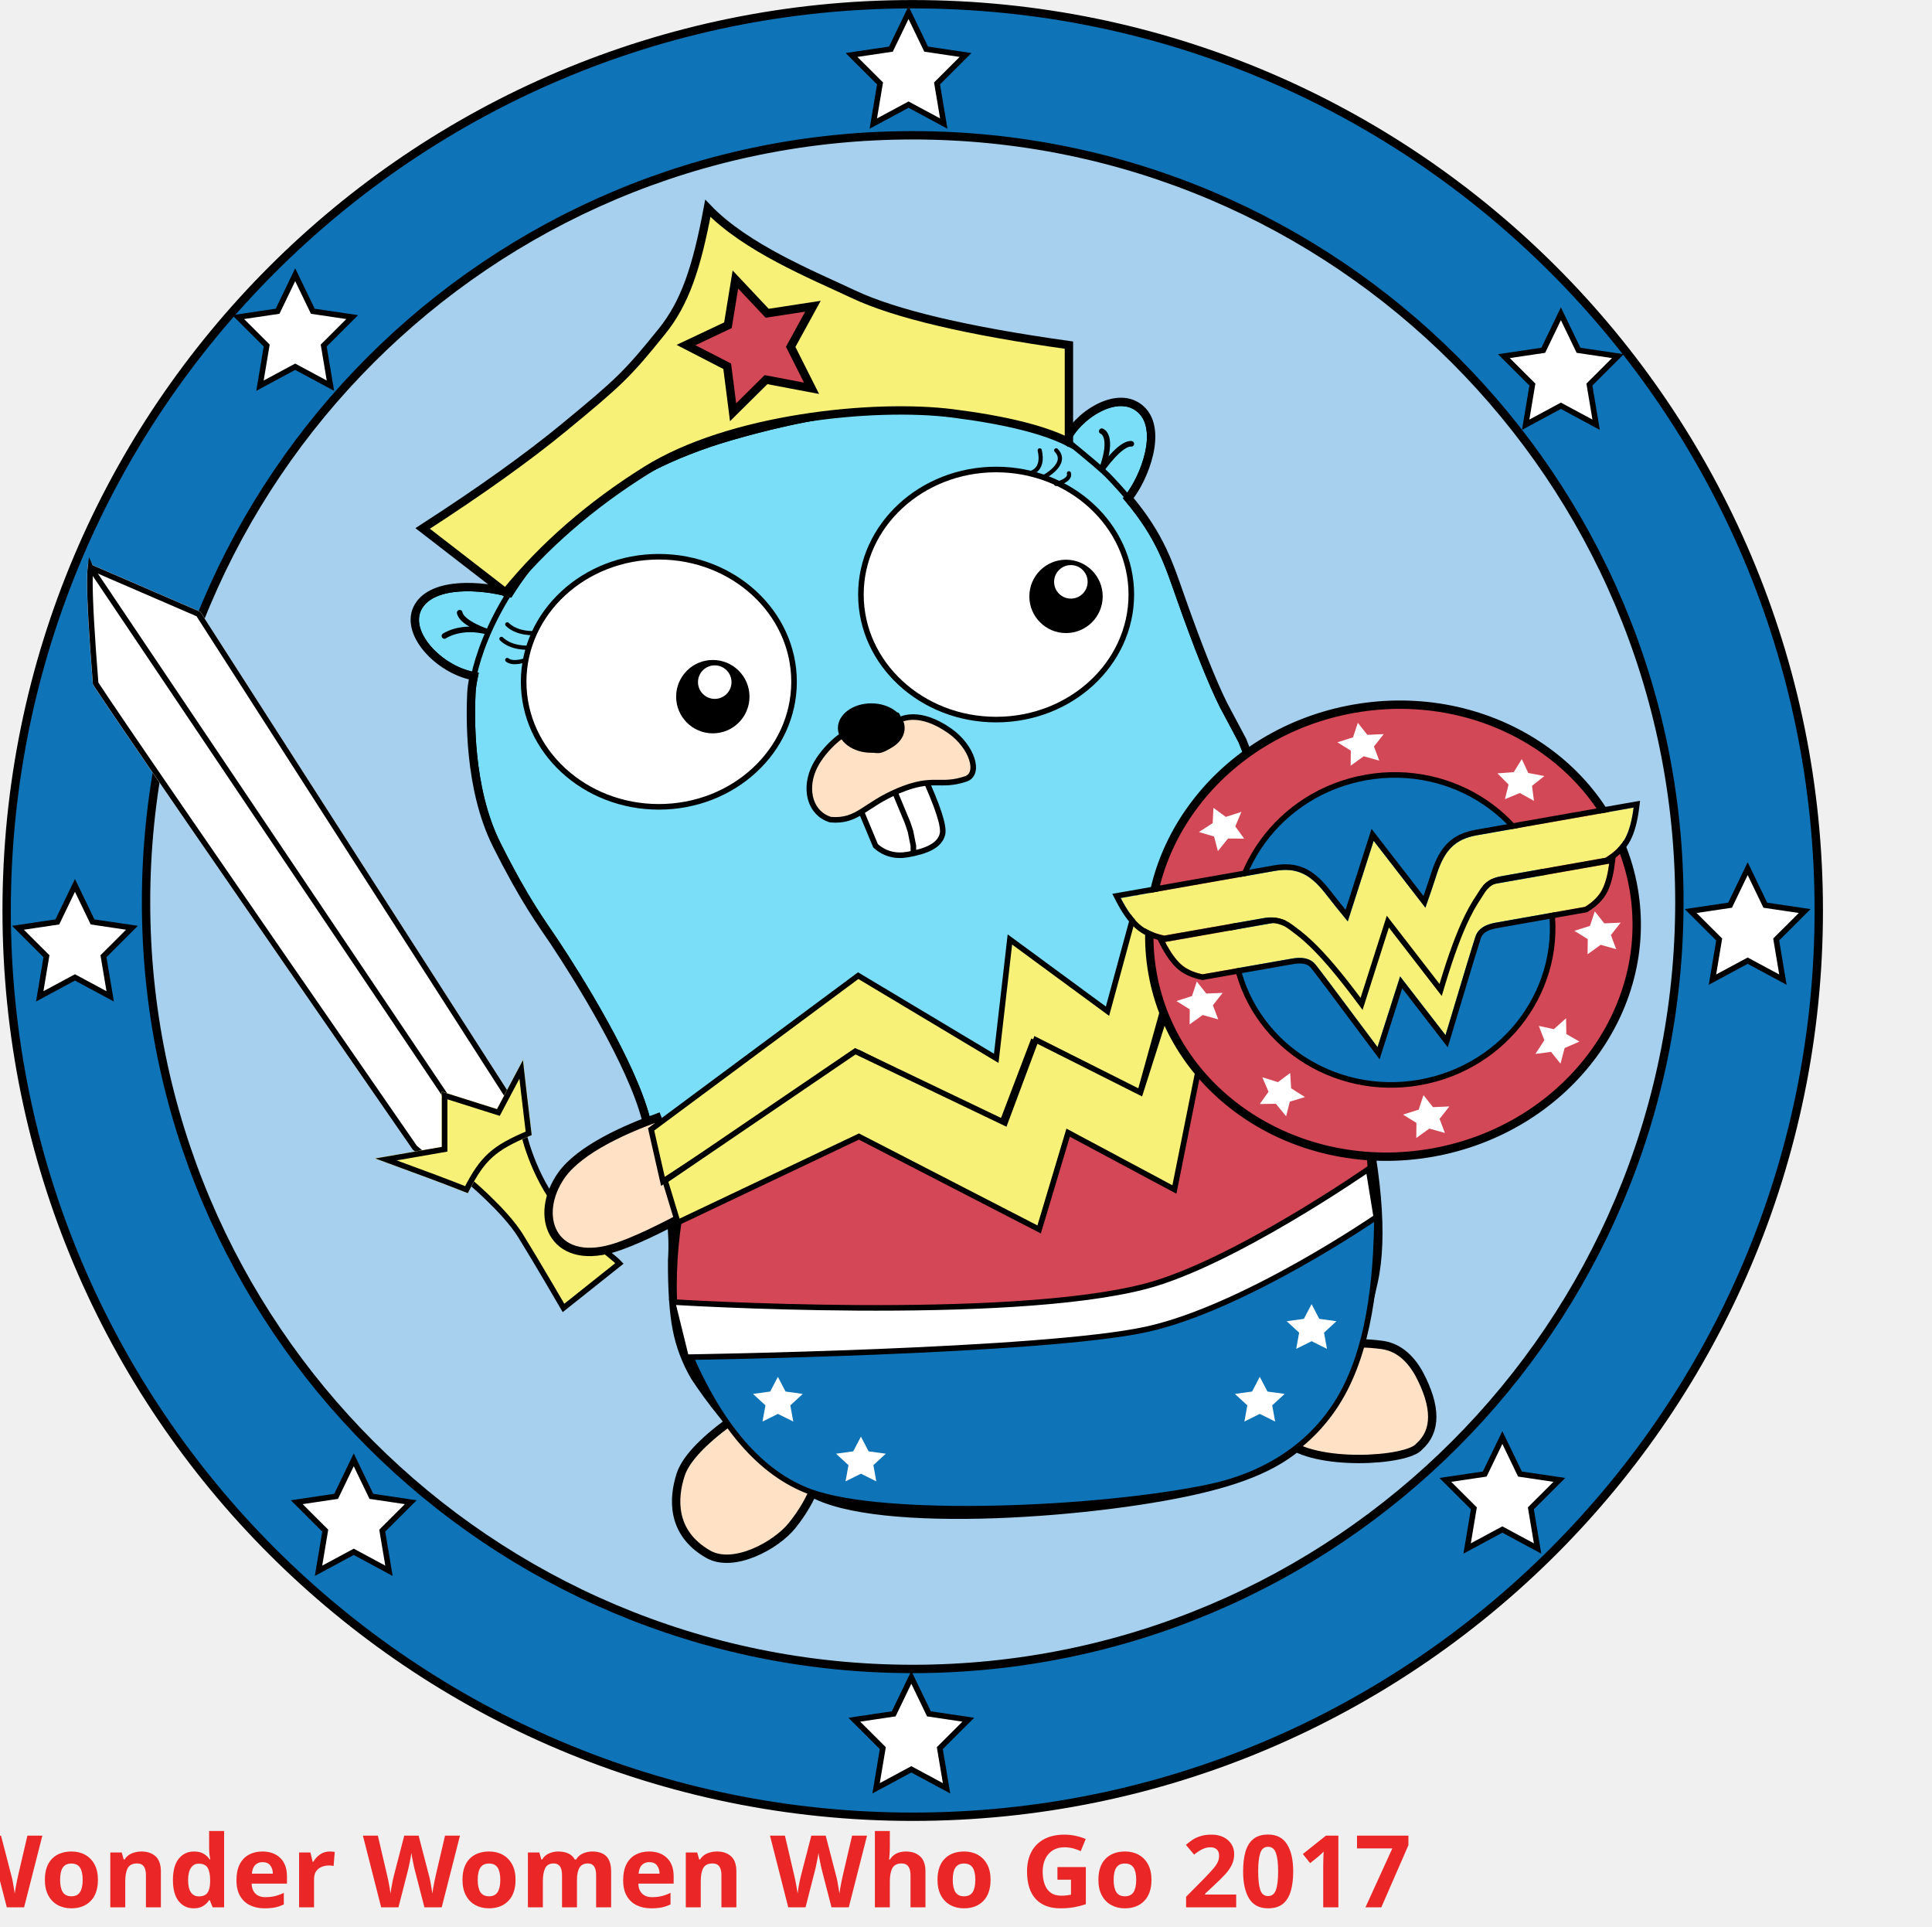
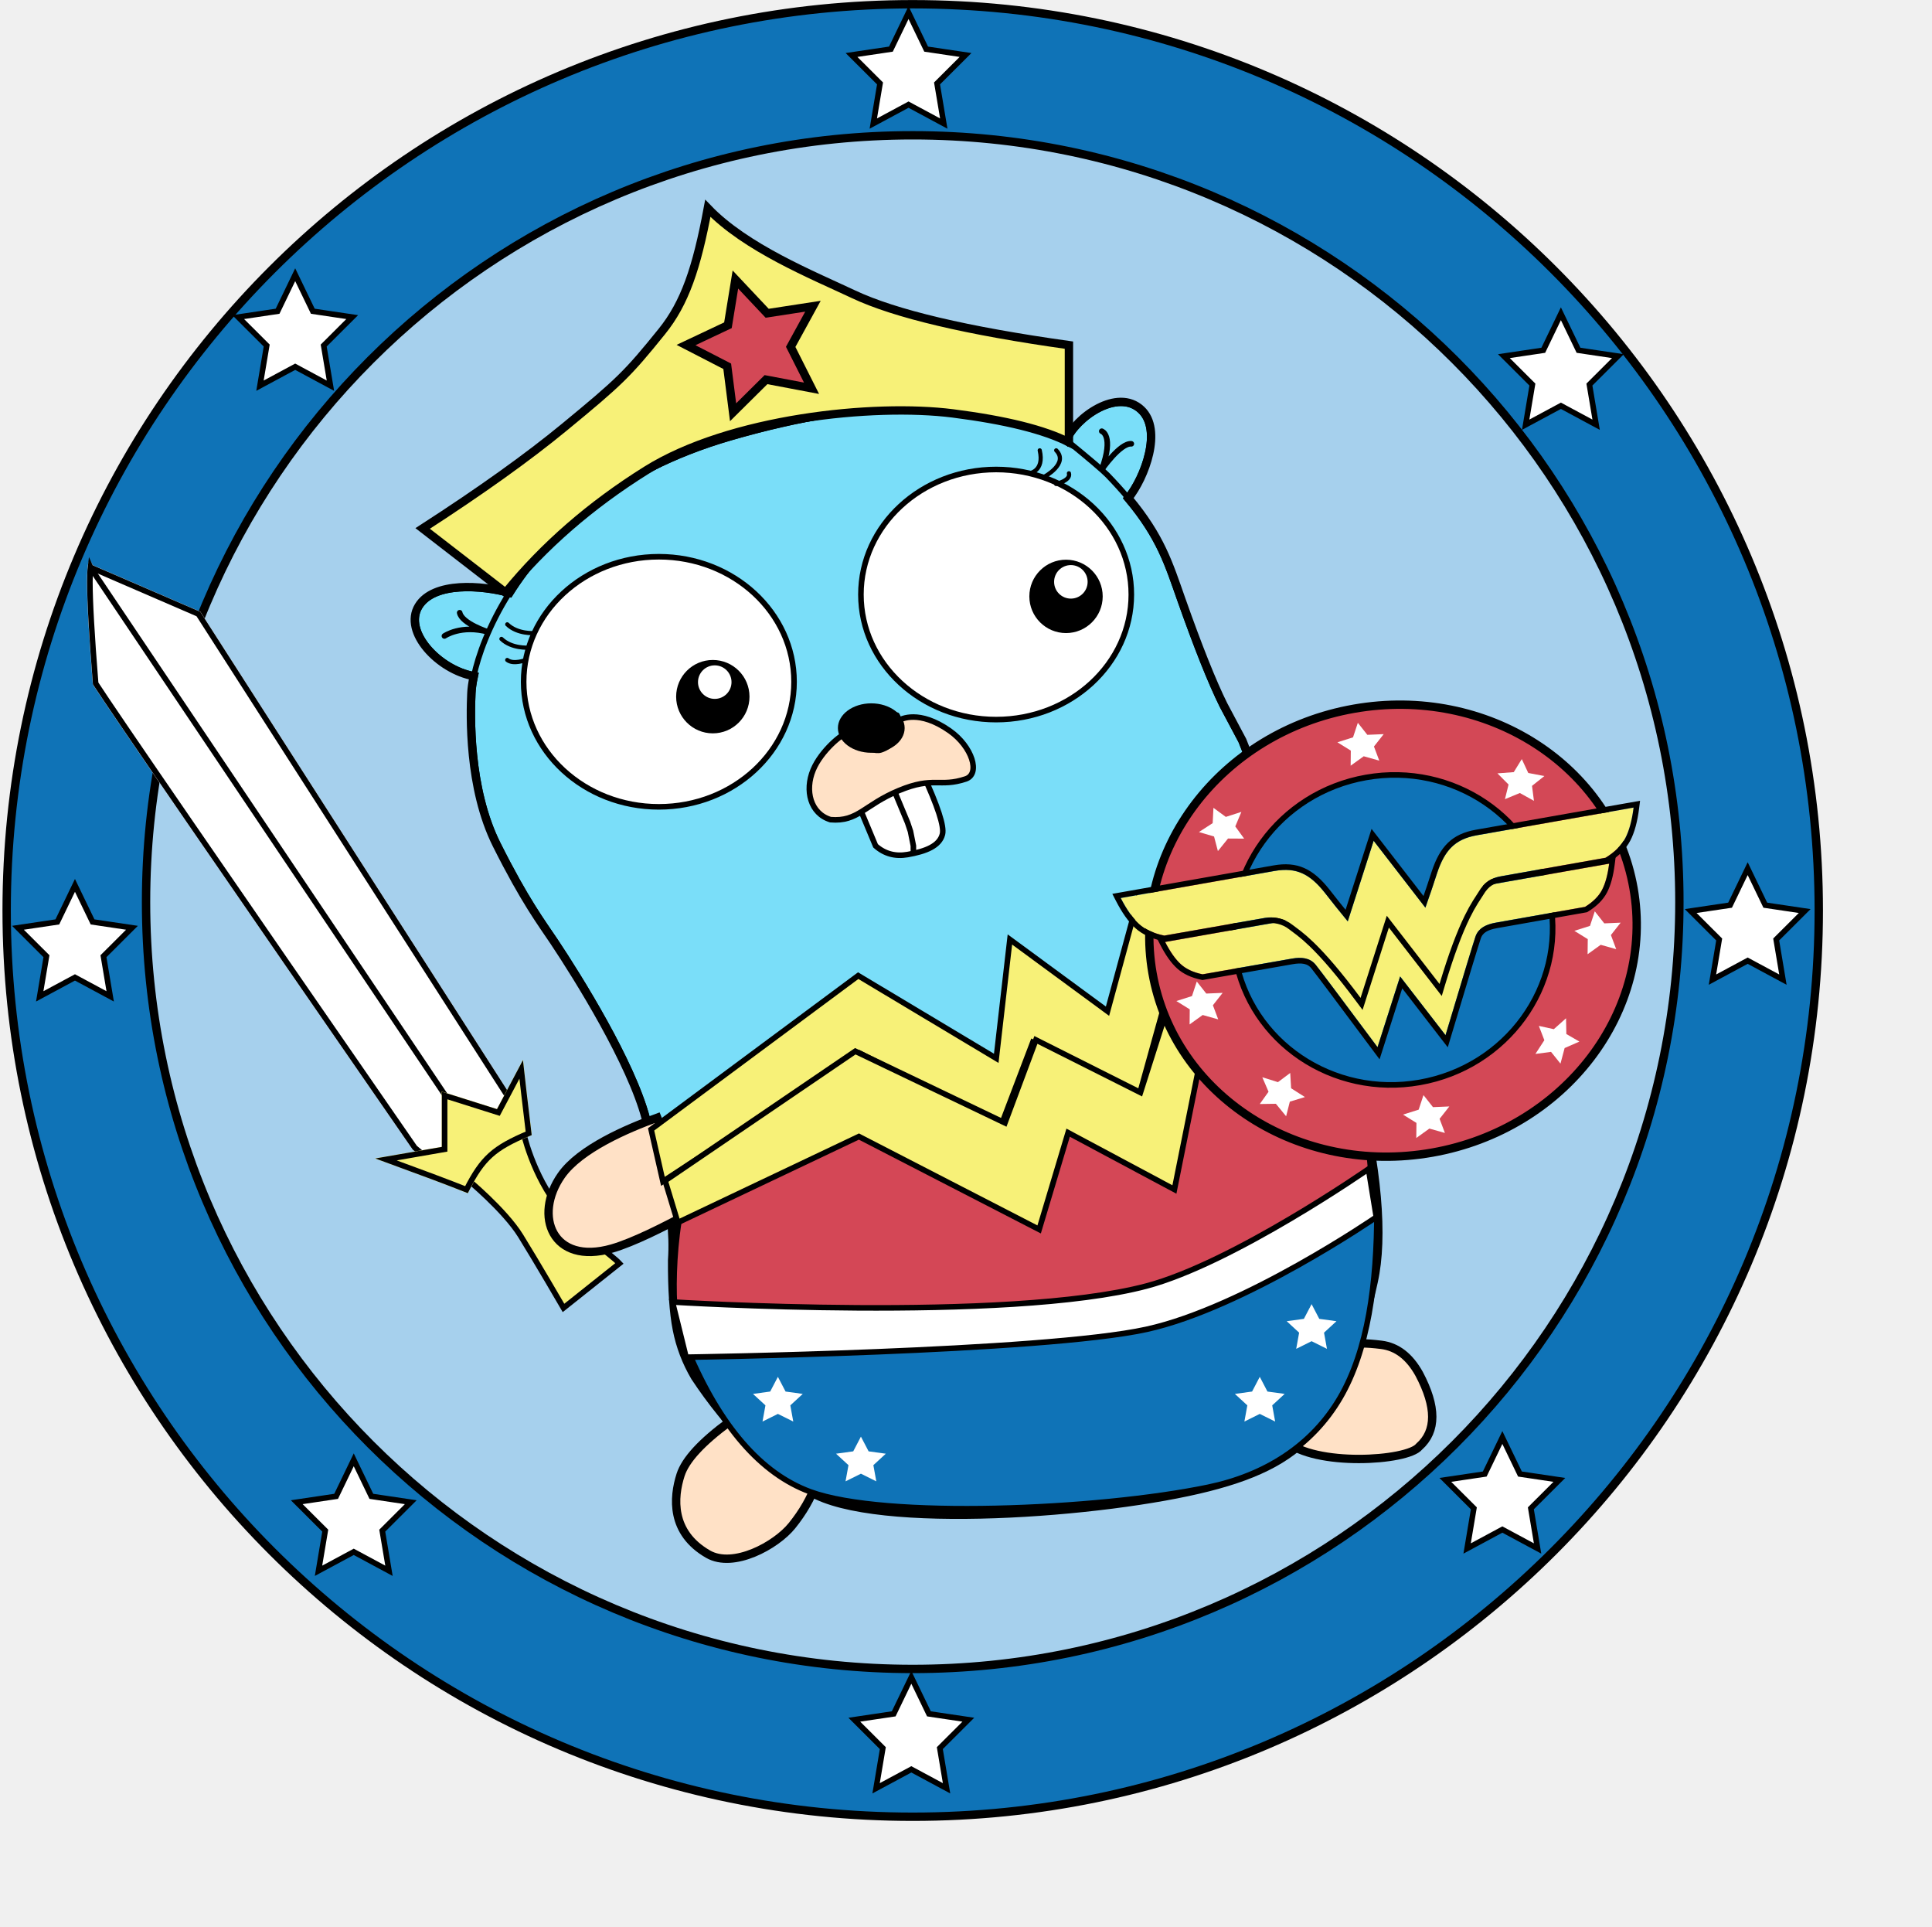
<svg xmlns="http://www.w3.org/2000/svg" width="693px" height="691px" viewBox="0 0 693 691" version="1.1">
  <defs />
  <g id="Page-1" stroke="none" stroke-width="1" fill="none" fill-rule="evenodd">
    <g id="wwg_adesivo" transform="translate(-34, 1)">
      <rect id="Rectangle-path" fill="#7ADEF9" fill-rule="nonzero" x="163" y="125.413" width="403.504" height="301.587" />
      <g id="Artboard" transform="translate(36, 0)">
        <g id="Fundo" stroke="#000000" fill-rule="nonzero">
          <path d="M325.387,0.517 C145.894,0.517 0.387,146.024 0.387,325.517 C0.387,505.009 145.894,650.517 325.387,650.517 C504.879,650.517 650.387,505.009 650.387,325.517 C650.387,146.023 504.879,0.517 325.387,0.517 Z M490.709,458.683 C479.932,507.358 468.402,522.937 431.406,532.355 C394.412,541.774 312.022,548.032 288.655,533.993 C273.076,524.635 259.288,510.907 247.293,492.814 C244.133,487.448 241.962,481.752 240.783,475.728 C239.602,469.704 239.038,461.446 239.092,450.956 C240.493,430.492 233.183,413.57 229.677,400.191 C224.418,380.124 205.34,349.566 196.797,336.749 C192.251,329.931 186.345,322.257 176.147,301.905 C165.947,281.554 166.74,255.103 167.081,247.585 C167.153,245.994 167.426,243.924 167.947,241.472 C155.413,239.238 142.512,225.627 148.143,216.378 C153.564,207.474 171.017,208.896 180.71,211.595 C193.689,191.023 217.712,167.682 260.032,155.439 C309.652,141.085 349.236,141.085 378.789,155.439 C379.373,155.914 379.939,156.377 380.492,156.828 C383.861,148.662 398.869,137.971 407.351,145.936 C415.058,153.176 408.691,170.2 402.722,177.643 C414.392,191.601 417.222,201.201 421.714,213.914 C427.759,231.025 432.804,243.659 436.849,251.813 L443.632,264.569 C482.203,361.529 497.897,426.234 490.709,458.683 Z" id="Shape" stroke-width="3" fill="#0F73B7" />
          <path d="M325.387,47.517 C173.508,47.517 50.387,170.638 50.387,322.517 C50.387,474.395 173.508,597.517 325.387,597.517 C477.265,597.517 600.387,474.395 600.387,322.517 C600.387,170.638 477.266,47.517 325.387,47.517 Z M490.709,458.683 C479.932,507.358 468.402,522.937 431.406,532.355 C394.412,541.774 312.022,548.032 288.655,533.993 C273.076,524.635 259.288,510.907 247.293,492.814 C244.133,487.448 241.962,481.752 240.783,475.728 C239.602,469.704 239.038,461.446 239.092,450.956 C240.493,430.492 233.183,413.57 229.677,400.191 C224.418,380.124 205.34,349.566 196.797,336.749 C192.251,329.931 186.345,322.257 176.147,301.905 C165.947,281.554 166.74,255.103 167.081,247.585 C167.153,245.994 167.426,243.924 167.947,241.472 C155.413,239.238 142.512,225.627 148.143,216.378 C153.564,207.474 171.017,208.896 180.71,211.595 C193.689,191.023 217.712,167.682 260.032,155.439 C309.652,141.085 349.236,141.085 378.789,155.439 C379.373,155.914 379.939,156.377 380.492,156.828 C383.861,148.662 398.869,137.971 407.351,145.936 C415.058,153.176 408.691,170.2 402.722,177.643 C414.392,191.601 417.222,201.201 421.714,213.914 C427.759,231.025 432.804,243.659 436.849,251.813 L443.632,264.569 C482.203,361.529 497.897,426.234 490.709,458.683 Z" id="Shape" stroke-width="3" fill="#A6D0ED" />
          <polygon id="Star-4" stroke-width="2" fill="#FFFFFF" points="24.887 349.517 12.25 356.315 14.664 341.916 4.439 331.718 18.568 329.617 24.887 316.517 31.206 329.617 45.335 331.718 35.111 341.916 37.524 356.315" />
          <polygon id="Star-4_1_" stroke-width="2" fill="#FFFFFF" points="557.887 144.517 545.25 151.314 547.662 136.916 537.44 126.718 551.569 124.617 557.887 111.517 564.205 124.617 578.334 126.718 568.112 136.916 570.524 151.314" />
          <polygon id="Star-4_2_" stroke-width="2" fill="#FFFFFF" points="536.887 547.517 524.25 554.315 526.662 539.916 516.44 529.718 530.569 527.617 536.887 514.517 543.205 527.617 557.334 529.718 547.112 539.916 549.524 554.315" />
          <polygon id="Star-4_3_" stroke-width="2" fill="#FFFFFF" points="324.887 633.517 312.25 640.315 314.663 625.916 304.439 615.718 318.568 613.617 324.887 600.517 331.206 613.617 345.334 615.718 335.111 625.916 337.524 640.315" />
          <polygon id="Star-4_4_" stroke-width="2" fill="#FFFFFF" points="103.887 130.517 91.25 137.314 93.664 122.916 83.439 112.718 97.568 110.617 103.887 97.517 110.206 110.617 124.335 112.718 114.111 122.916 116.524 137.314" />
          <polygon id="Star-4_5_" stroke-width="2" fill="#FFFFFF" points="624.887 343.517 612.25 350.315 614.662 335.916 604.44 325.718 618.569 323.617 624.887 310.517 631.205 323.617 645.334 325.718 635.112 335.916 637.524 350.315" />
          <polygon id="Star-4_6_" stroke-width="2" fill="#FFFFFF" points="323.887 36.517 311.25 43.314 313.663 28.916 303.439 18.718 317.568 16.617 323.887 3.517 330.206 16.617 344.334 18.718 334.111 28.916 336.524 43.314" />
          <polygon id="Star-4_7_" stroke-width="2" fill="#FFFFFF" points="124.887 555.517 112.25 562.315 114.663 547.916 104.439 537.718 118.568 535.617 124.887 522.517 131.206 535.617 145.335 537.718 135.111 547.916 137.524 562.315" />
        </g>
        <g id="Gopher" transform="translate(29, 73)">
          <g id="espada" transform="translate(0, 127)">
            <path d="M171.129,268.053 L191.192,252.083 C188.173,248.822 177.609,241.989 170.06,232.816 C159.858,220.419 156.577,204.469 156.577,204.469 L143.178,212.872 L136.453,221.779 C136.453,221.779 149.976,232.886 155.751,242.203 C161.524,251.519 171.129,268.053 171.129,268.053 Z" id="Path-10" stroke="#000000" stroke-width="2" fill="#F7F178" fill-rule="nonzero" />
            <g id="Rectangle">
              <path d="M2.286,1.684 L40.874,18.37 L156.637,198.793 L129.521,221.737 L117.006,211.307 C46.783,109.798 8.544,54.177 2.286,44.443 C-0.495,9.68 -0.495,-4.573 2.286,1.684 Z" id="path-1" fill="#FFFFFF" fill-rule="nonzero" />
              <path d="M1.465,2.403 C1.321,3.563 1.244,5.338 1.244,7.68 C1.244,14.736 1.931,26.881 3.306,44.098 C9.968,54.405 48.14,109.925 117.783,210.598 L129.516,220.374 L155.266,198.587 L40.169,19.201 L1.499,2.479 L1.465,2.403 Z" id="Shape" stroke="#000000" stroke-width="2" />
            </g>
            <path d="M2.286,3.77 L128.478,191.494" id="Path-11" stroke="#000000" stroke-width="2" />
            <g id="Rectangle-2" transform="translate(103, 178)">
              <path d="M24.435,12.45 L44.25,18.708 L53.636,0.978 C53.636,1.673 54.679,10.713 56.764,28.094 C44.249,33.308 40.078,36.437 33.82,48.951 C26.867,46.171 15.742,41.998 0.447,36.436 L24.434,32.265 L24.434,12.45 L24.435,12.45 Z" id="path-2" fill="#F7F178" fill-rule="nonzero" />
              <path d="M25.478,13.873 L25.478,33.143 L4.476,36.795 C17.297,41.476 26.91,45.085 33.32,47.63 C39.094,36.289 43.185,32.692 55.636,27.438 C54.283,16.166 53.393,8.591 52.942,4.519 L44.765,19.965 L25.478,13.873 Z" id="Shape" stroke="#000000" stroke-width="2" />
            </g>
          </g>
          <g id="mao" transform="translate(165, 326)" stroke="#000000" stroke-width="3" fill="#FFE1C6" fill-rule="nonzero">
            <path d="M43.678,12.19 C42.756,8.672 41.403,4.829 39.763,0.819 C28.891,4.722 12.012,12.009 5.359,21.502 C-4.807,36.002 2.175,53.836 23.475,47.751 C31.196,45.545 42.621,39.73 50.368,35.525 C48.259,26.821 45.472,19.038 43.678,12.19 Z" id="Shape" />
          </g>
          <g id="pé-esquerdo_1_" transform="translate(236.22, 460.2871) rotate(20) translate(-236.22, -460.2871) translate(212.22, 433.2871)" stroke="#000000" stroke-width="3" fill="#FFE1C6" fill-rule="nonzero">
            <path d="M10.413,5.961 C3.563,16.239 0.246,24.207 0.46,29.863 C0.784,38.35 4.135,50.535 19.455,53.201 C29.781,54.995 41.272,41.98 44.237,33.299 C48.26,21.511 48.209,10.616 44.079,0.606 L10.413,5.961 Z" id="Path-3_1_" />
          </g>
          <g id="pé-direito" transform="translate(430, 407)" stroke="#000000" stroke-width="3" fill="#FFE1C6" fill-rule="nonzero">
            <path d="M23.016,1.284 C25.102,0.589 28.926,0.589 34.489,1.284 C40.051,1.98 44.569,5.456 48.048,11.714 C54.304,23.532 54.304,32.225 48.048,37.786 C43.876,43.001 10.501,45.087 0.073,35.701 C1.463,30.834 9.112,19.361 23.016,1.284 Z" id="Path-16" />
          </g>
          <g id="orelha-E" transform="translate(351, 70)" stroke="#000000" stroke-width="2">
            <path d="M15.252,26.38 C18.09,29.316 20.559,32.054 22.723,34.642 C28.692,27.199 35.059,10.175 27.352,2.935 C18.87,-5.031 3.862,5.661 0.493,13.827 C8.797,20.609 13.717,24.793 15.252,26.38 Z" id="Shape" />
            <path d="M13.196,10.639 C13.196,10.639 17.684,12.017 13.196,24.37 C13.196,24.37 19.801,14.809 23.8,15.157" id="Shape" stroke-linecap="round" />
          </g>
          <g id="orelha-D" transform="translate(137.6866, 149.7972) rotate(-124) translate(-137.6866, -149.7972) translate(120.6866, 131.7972)" stroke="#000000" stroke-width="2">
            <path d="M18.446,35.891 C26.104,29.364 37.042,15.69 32.692,6.217 C28.173,-3.623 9.675,-0.538 0.814,8.603 C6.039,14.015 12.87,23.221 18.446,35.891 Z" id="Shape" />
            <path d="M18.639,7.919 C18.639,7.919 18.745,15.223 10.979,21.797 C10.979,21.797 18.815,15.585 22.494,17.123" id="Shape" stroke-linecap="round" />
          </g>
          <g id="Corpo" transform="translate(210, 309)" fill-rule="nonzero">
            <path d="M2.826,93.728 C5.617,93.728 251.967,79.946 251.967,71.015 C251.967,62.933 251.49,6.35 241.973,2.294 C223.364,-5.637 14.961,17.823 6.947,37.753 C-1.066,57.683 0.036,93.728 2.826,93.728 Z" id="Path_2_" stroke="#000000" stroke-width="2" fill="#D44756" />
            <g id="Group" transform="translate(5, 50)">
              <path d="M0.783,51.392 C12.315,78.605 26.938,95.472 44.656,101.993 C71.23,111.774 147.641,108.619 187.407,100.355 C207.534,96.172 224.593,85.622 234.745,68.185 C244.651,51.173 247.901,27.549 247.901,1.273 C247.901,-2.131 229.442,18.446 168.081,35.961 C144.151,42.793 88.385,47.936 0.783,51.392 Z" id="Path_3_" stroke="#000000" stroke-width="2" fill="#0F73B7" />
              <polygon id="Star-3" fill="#FFFFFF" points="224.459 47.98 218.942 50.721 219.994 44.919 215.531 40.81 221.699 39.963 224.459 34.685 227.217 39.963 233.385 40.81 228.922 44.919 229.975 50.721" />
              <polygon id="Star-3_1_" fill="#FFFFFF" points="33.024 74.054 27.506 76.793 28.56 70.991 24.097 66.882 30.265 66.036 33.024 60.757 35.782 66.036 41.949 66.882 37.487 70.991 38.541 76.793" />
              <polygon id="Star-3_2_" fill="#FFFFFF" points="62.809 95.497 57.291 98.237 58.345 92.436 53.882 88.325 60.05 87.479 62.809 82.201 65.567 87.479 71.735 88.325 67.272 92.436 68.325 98.237" />
              <polygon id="Star-3_3_" fill="#FFFFFF" points="205.875 74.054 200.358 76.793 201.412 70.991 196.949 66.882 203.117 66.036 205.875 60.757 208.633 66.036 214.801 66.882 210.338 70.991 211.391 76.793" />
            </g>
            <path d="M0.213,83.925 C0.213,83.925 120.288,91.402 170.213,78.199 C201.307,69.977 249.869,36.239 249.869,36.239 L252.674,53.485 C252.674,53.485 205.27,86.052 170.213,93.733 C133.059,101.875 5.095,103.716 5.095,103.716 L0.213,83.925 Z" id="Path-19" stroke="#000000" stroke-width="2" fill="#FFFFFF" />
          </g>
          <g id="Boca" transform="translate(259, 178)">
            <path d="M16.963,34.328 L24.066,51.334 C27.29,54.189 31.114,55.232 35.538,54.463 C42.174,53.309 47.01,51.334 48.053,47.162 C48.747,44.381 46.367,37.083 40.909,25.266 L36.581,28.389 L29.28,29.432 L19.894,29.432 L16.963,34.328 Z" id="Path-2" stroke="#000000" stroke-width="2" fill="#FFFFFF" fill-rule="nonzero" />
            <polyline id="Path-9" stroke="#000000" stroke-width="2" points="30.323 30.476 35.538 42.99 36.581 46.119 37.624 51.334 37.624 53.42" />
            <path d="M7.901,41.947 C17.809,42.775 19.894,36.733 32.409,31.518 C44.924,26.303 47.005,30.475 56.397,27.346 C61.764,25.558 58.727,15.767 50.68,10.105 C39.615,2.317 33.086,5.941 32.409,6.329 C30.828,7.233 31.739,0.231 32.409,8.574 C32.721,12.469 29.622,15.727 25.987,16.919 C21.834,18.28 14.814,11.494 13.557,11.151 C12.408,10.838 4.565,17.118 1.662,24.14 C-1.392,31.524 0.689,39.729 7.901,41.947 Z" id="Oval-3" stroke="#000000" stroke-width="2" fill="#FFE1C6" fill-rule="nonzero" />
            <ellipse id="Oval-3_1_" fill="#000000" fill-rule="nonzero" cx="22.523" cy="9.096" rx="11.972" ry="8.865" />
          </g>
          <g id="olhos" transform="translate(148, 87)">
            <ellipse id="Oval" stroke="#000000" stroke-width="2" fill="#FFFFFF" fill-rule="nonzero" cx="57.326" cy="83.502" rx="48.495" ry="44.845" />
            <ellipse id="Oval_1_" stroke="#000000" stroke-width="2" fill="#FFFFFF" fill-rule="nonzero" cx="178.303" cy="52.215" rx="48.496" ry="44.845" />
            <path d="M76.683,75.68 C69.417,75.68 63.527,81.572 63.527,88.837 C63.527,96.104 69.417,101.994 76.683,101.994 C83.95,101.994 89.84,96.103 89.84,88.837 C89.84,81.571 83.949,75.68 76.683,75.68 Z M77.378,89.635 C74.058,89.635 71.366,86.943 71.366,83.623 C71.366,80.303 74.057,77.61 77.378,77.61 C80.699,77.61 83.39,80.302 83.39,83.623 C83.39,86.942 80.698,89.635 77.378,89.635 Z" id="Shape" fill="#000000" fill-rule="nonzero" />
            <path d="M203.379,39.72 C196.111,39.72 190.221,45.611 190.221,52.877 C190.221,60.143 196.112,66.033 203.379,66.033 C210.645,66.033 216.533,60.142 216.533,52.877 C216.533,45.61 210.645,39.72 203.379,39.72 Z M205.115,53.674 C201.795,53.674 199.103,50.983 199.103,47.662 C199.103,44.341 201.794,41.65 205.115,41.65 C208.436,41.65 211.129,44.341 211.129,47.662 C211.129,50.983 208.436,53.674 205.115,53.674 Z" id="Shape" fill="#000000" fill-rule="nonzero" />
            <g id="Group" transform="translate(0, 62)" stroke="#000000" stroke-width="1.5" stroke-linecap="round">
              <path d="M12.649,4.033 C12.649,4.033 6.64,4.487 2.947,0.904" id="Shape" />
              <path d="M10.563,9.248 C10.563,9.248 4.554,9.702 0.861,6.119" id="Shape" />
              <path d="M9.582,13.68 C9.582,13.68 5.232,15.418 2.947,13.68" id="Shape" />
            </g>
            <g id="Group" transform="translate(190, 0)" stroke="#000000" stroke-width="1.5" stroke-linecap="round">
              <path d="M0.221,8.736 C0.221,8.736 5.701,8.066 3.948,0.505" id="Shape" />
              <path d="M5.512,10.022 C5.512,10.022 14.492,5.263 9.858,0.504" id="Shape" />
              <path d="M9.821,12.554 C9.821,12.554 15.163,11.321 14.421,8.737" id="Shape" />
            </g>
          </g>
          <g id="tiara" transform="translate(120, 0)" stroke="#000000" fill-rule="nonzero" stroke-width="3">
            <path d="M0.606,115.513 C21.344,102.123 38.288,90.016 51.436,79.191 C71.158,62.955 74.062,60.184 86.406,44.878 C94.635,34.673 98.881,22.235 102.897,0.705 C116.565,14.93 140.251,24.514 155.183,31.545 C170.114,38.577 195.86,44.652 232.42,49.774 L232.42,84.615 C223.59,80.114 209.715,76.661 190.793,74.255 C162.412,70.647 110.774,75.937 80.82,94.661 C60.85,107.144 44.034,121.767 30.374,138.528 L0.606,115.513 Z" id="Path_4_" fill="#F7F178" />
            <polygon id="Star" fill="#D34856" points="123.76 62.145 111.953 73.843 109.85 57.354 95.075 49.739 110.107 42.645 112.783 26.24 124.176 38.343 140.605 35.819 132.615 50.395 140.092 65.24" />
          </g>
          <g id="cinta" transform="translate(202, 248)" stroke-width="2" stroke="#000000" fill="#F7F178" fill-rule="nonzero">
            <polygon id="Path-4" points="0.546 83.018 74.832 27.885 124.35 57.536 129.246 14.911 164.256 40.636 175.283 0.112 188.992 5.439 187.526 28.054 175.666 70.736 137.453 51.802 126.127 81.567 75.281 55.655 4.784 101.661" />
            <polygon id="Path-5" points="5.572 101.414 10.133 116.423 75.091 85.582 139.737 118.898 150.133 84.196 188.256 104.576 196.938 61.22 187.242 34.656 176.065 69.787 138.573 50.936 127.463 80.691 73.789 54.994" />
          </g>
          <g id="escudo" transform="translate(468.0781, 260.0378) rotate(-10) translate(-468.0781, -260.0378) translate(372.5781, 179.0378)">
            <ellipse id="escudo-exterior" stroke="#000000" stroke-width="3" fill="#D34856" fill-rule="nonzero" transform="translate(96.12918, 80.82986) rotate(89.99984) translate(-96.12918, -80.82986) " cx="96.129" cy="80.83" rx="80.825" ry="87.602" />
            <ellipse id="escudo-interior" stroke="#000000" stroke-width="2" fill="#0F73B7" fill-rule="nonzero" transform="translate(96.12809, 80.55823) rotate(89.99992) translate(-96.12809, -80.55823) " cx="96.128" cy="80.558" rx="55.524" ry="57.359" />
            <g id="estrelas" transform="translate(15, 5)" fill-rule="nonzero" fill="#FFFFFF">
              <polygon id="Star-2" points="81.65 12.408 76.44 14.919 77.433 9.6 73.218 5.834 79.045 5.058 81.649 0.219 84.255 5.058 90.08 5.834 85.866 9.601 86.862 14.92" />
              <polygon id="Star-2_1_" points="28.585 33.007 24.228 36.811 23.776 31.419 18.712 28.906 24.124 26.612 25.35 21.255 29.148 25.23 34.968 24.431 31.904 29.181 34.275 34.046" />
              <polygon id="Star-2_2_" points="134.504 35.107 128.856 36.352 131.045 31.405 127.808 26.771 133.657 27.355 137.306 23.244 138.727 28.553 144.219 30.645 139.251 33.343 138.996 38.748" />
              <polygon id="Star-2_3_" points="28.978 129.671 23.268 128.747 27.13 124.955 25.829 119.454 31.049 122.153 35.956 119.676 35.32 125.137 39.652 129.105 34.039 129.781 31.813 134.713" />
              <polygon id="Star-2_4_" points="134.442 127.969 132.004 133.214 129.404 128.469 123.756 128.228 127.767 123.935 126.716 118.541 131.797 120.633 136.797 117.54 135.923 123.125 140.064 126.608" />
              <polygon id="Star-2_5_" points="8.646 93.755 3.435 96.266 4.431 90.948 0.216 87.18 6.041 86.405 8.647 81.566 11.253 86.405 17.078 87.181 12.862 90.947 13.857 96.266" />
              <polygon id="Star-2_6_" points="153.61 93.754 148.399 96.266 149.397 90.948 145.18 87.181 151.005 86.405 153.611 81.566 156.215 86.405 162.042 87.18 157.826 90.947 158.821 96.266" />
              <polygon id="Star-2_7_" points="81.648 147.986 76.44 150.496 77.433 145.179 73.219 141.411 79.045 140.637 81.65 135.797 84.255 140.636 90.082 141.412 85.866 145.178 86.862 150.497" />
            </g>
            <g id="Combined-Shape" transform="translate(13, 64)">
              <path d="M70.619,25.93 C68.935,22.994 67.123,19.687 65.177,16.008 C61.894,9.938 58.309,6.652 51.076,6.652 L1.965,6.652 C3.141,10.454 4.516,13.376 6.091,15.422 C7.664,17.466 10.016,19.11 13.147,20.351 C33.504,20.367 44.322,20.374 45.593,20.374 C47.503,20.375 51.794,20.532 53.707,24.025 C54.943,26.284 60.508,37.262 70.407,56.954 L82.79,33.382 L95.172,56.955 C105.068,37.261 110.635,26.285 111.873,24.025 C113.786,20.532 118.076,20.374 119.984,20.374 C121.257,20.373 132.073,20.366 152.432,20.351 C155.562,19.109 157.915,17.466 159.489,15.421 C161.063,13.376 162.437,10.453 163.616,6.652 L114.5,6.653 C107.267,6.653 103.683,9.94 100.399,16.009 C98.455,19.687 96.641,22.995 94.959,25.931 L82.812,2.813 L70.619,25.93 Z" id="path-3" fill="#F7F178" fill-rule="nonzero" />
              <path d="M70.585,23.759 L82.814,0.573 L94.993,23.755 C96.401,21.257 97.897,18.511 99.481,15.512 C103.253,8.54 107.351,5.609 114.499,5.609 L165.026,5.609 L164.609,6.961 C163.398,10.872 161.971,13.902 160.312,16.058 C158.614,18.263 156.108,20.014 152.816,21.321 L152.631,21.394 L152.431,21.394 C132.072,21.409 121.256,21.416 119.983,21.417 C116.536,21.417 114.077,22.172 112.787,24.526 C111.559,26.768 105.989,37.751 96.104,57.424 L95.191,59.237 L82.789,35.623 L70.387,59.236 L69.475,57.422 C59.588,37.752 54.018,26.767 52.791,24.525 C51.502,22.172 49.042,21.416 45.593,21.415 C44.32,21.416 33.504,21.408 13.145,21.392 L12.947,21.392 L12.762,21.319 C9.468,20.012 6.963,18.261 5.265,16.056 C3.604,13.901 2.179,10.87 0.969,6.96 L0.549,5.608 L51.078,5.608 C58.226,5.608 62.324,8.539 66.099,15.52 C67.68,18.514 69.175,21.26 70.585,23.759 Z" id="Shape" stroke="#000000" stroke-width="2" />
            </g>
            <g id="Combined-Shape_1_" transform="translate(0, 45)">
              <path d="M80.727,29.766 C78.772,26.357 76.666,22.517 74.409,18.245 C70.597,11.197 66.434,7.38 58.033,7.38 L2.042,7.38 C3.409,11.795 5.006,15.189 6.835,17.563 C8.663,19.937 11.393,21.845 15.028,23.287 C38.671,23.305 50.188,23.314 51.668,23.315 C53.883,23.315 58.035,24.09 61.087,27.555 C63.354,30.127 68.989,34.582 80.483,57.452 L94.861,30.076 L109.24,57.453 C120.734,34.582 126.417,30.131 128.637,27.554 C132.286,23.315 135.84,23.314 138.057,23.314 C139.534,23.315 152.092,23.305 175.738,23.287 C179.372,21.844 182.104,19.936 183.931,17.562 C185.76,15.188 187.358,11.793 188.723,7.378 L131.689,7.378 C123.29,7.378 119.126,11.195 115.313,18.242 C113.056,22.515 110.951,26.356 108.995,29.765 L94.89,2.919 L80.727,29.766 Z" id="path-4" fill="#F7F178" fill-rule="nonzero" />
              <path d="M80.693,27.597 L94.891,0.682 L109.03,27.594 C110.709,24.62 112.497,21.34 114.395,17.749 C118.747,9.703 123.456,6.337 131.686,6.336 L190.136,6.336 L189.717,7.687 C188.316,12.211 186.668,15.713 184.754,18.199 C182.802,20.733 179.918,22.75 176.118,24.256 L175.934,24.33 L175.736,24.331 C152.091,24.348 139.533,24.357 138.054,24.357 C134.335,24.357 132.147,25.073 129.424,28.234 C129.117,28.591 127.535,30.267 127.059,30.795 C125.828,32.163 124.619,33.646 123.257,35.508 C119.529,40.614 115.254,47.807 110.17,57.922 L109.26,59.734 L94.862,32.32 L80.461,59.735 L79.549,57.921 C74.459,47.793 70.189,40.596 66.481,35.507 C65.119,33.638 63.906,32.149 62.683,30.794 C62.137,30.189 60.572,28.548 60.304,28.245 C57.964,25.59 54.631,24.358 51.666,24.358 C50.448,24.358 52.852,24.36 15.028,24.331 L14.828,24.331 L14.645,24.257 C10.845,22.75 7.96,20.734 6.009,18.2 C4.095,15.715 2.446,12.212 1.046,7.689 L0.628,6.337 L58.035,6.337 C66.266,6.337 70.975,9.704 75.33,17.758 C77.225,21.342 79.014,24.623 80.693,27.597 Z" id="Shape" stroke="#000000" stroke-width="2" />
            </g>
          </g>
        </g>
      </g>
-       <g id="Titulo">
-         <ellipse id="Oval-2" cx="361.5" cy="345.5" rx="361.5" ry="345.5" />
-         <text id="Wonder-Women-Who-Go" font-family="Raleway-ExtraBold, Raleway" font-size="36" font-weight="600" fill="#EB2626">
-           <tspan x="14.38" y="683">Wonder Women Who Go 2017</tspan>
-         </text>
-       </g>
    </g>
  </g>
</svg>
